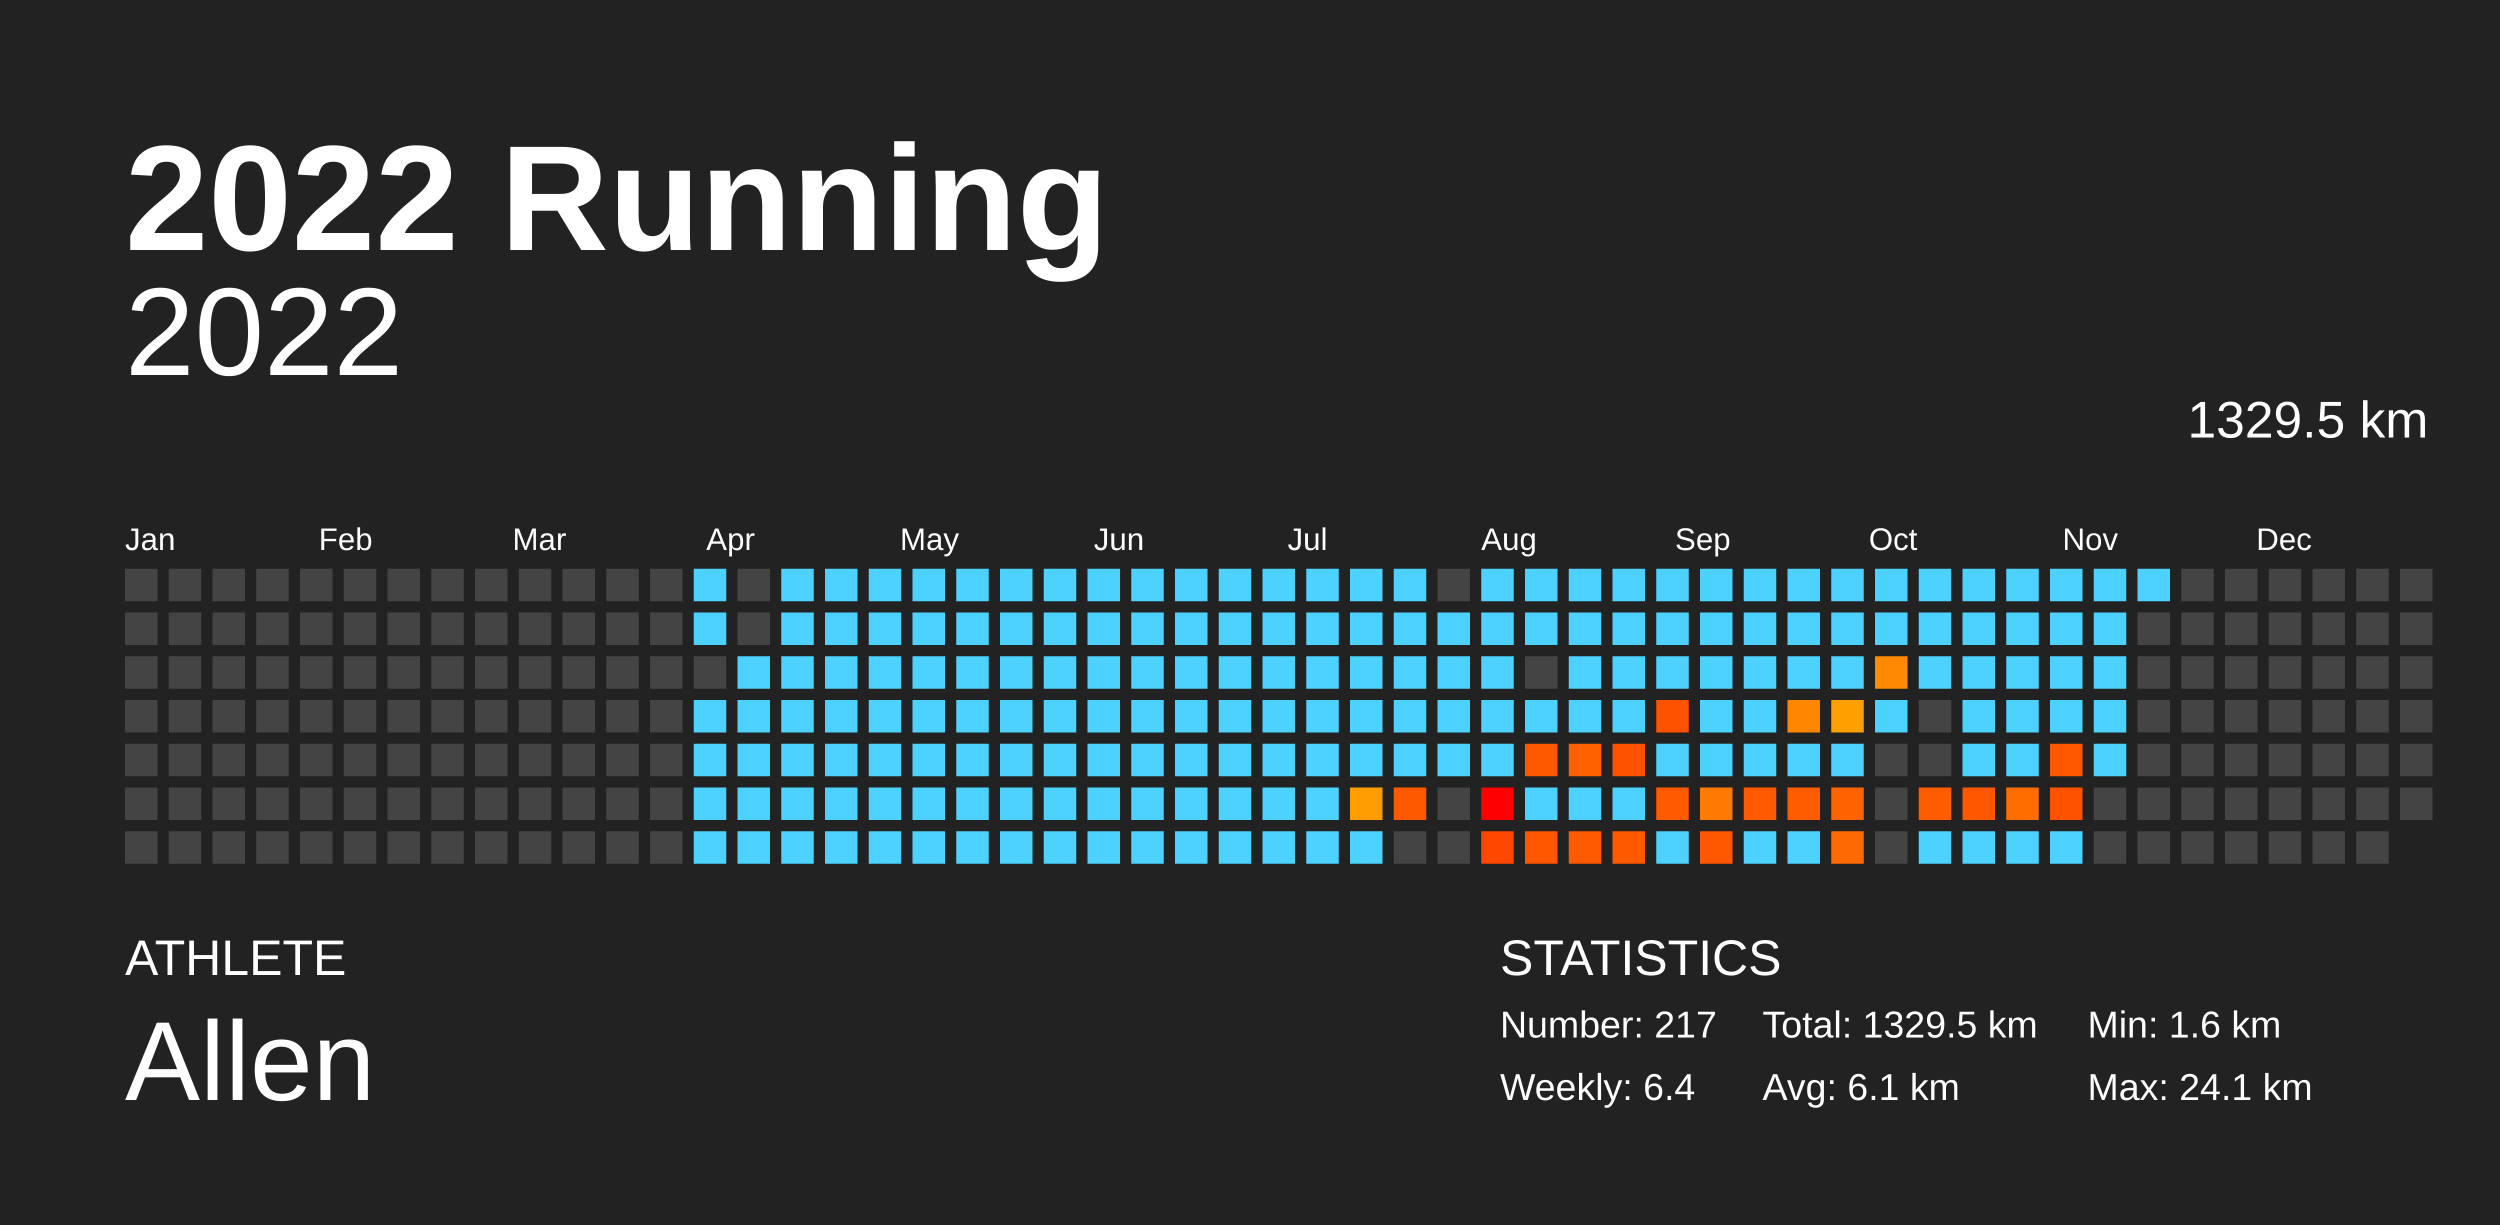
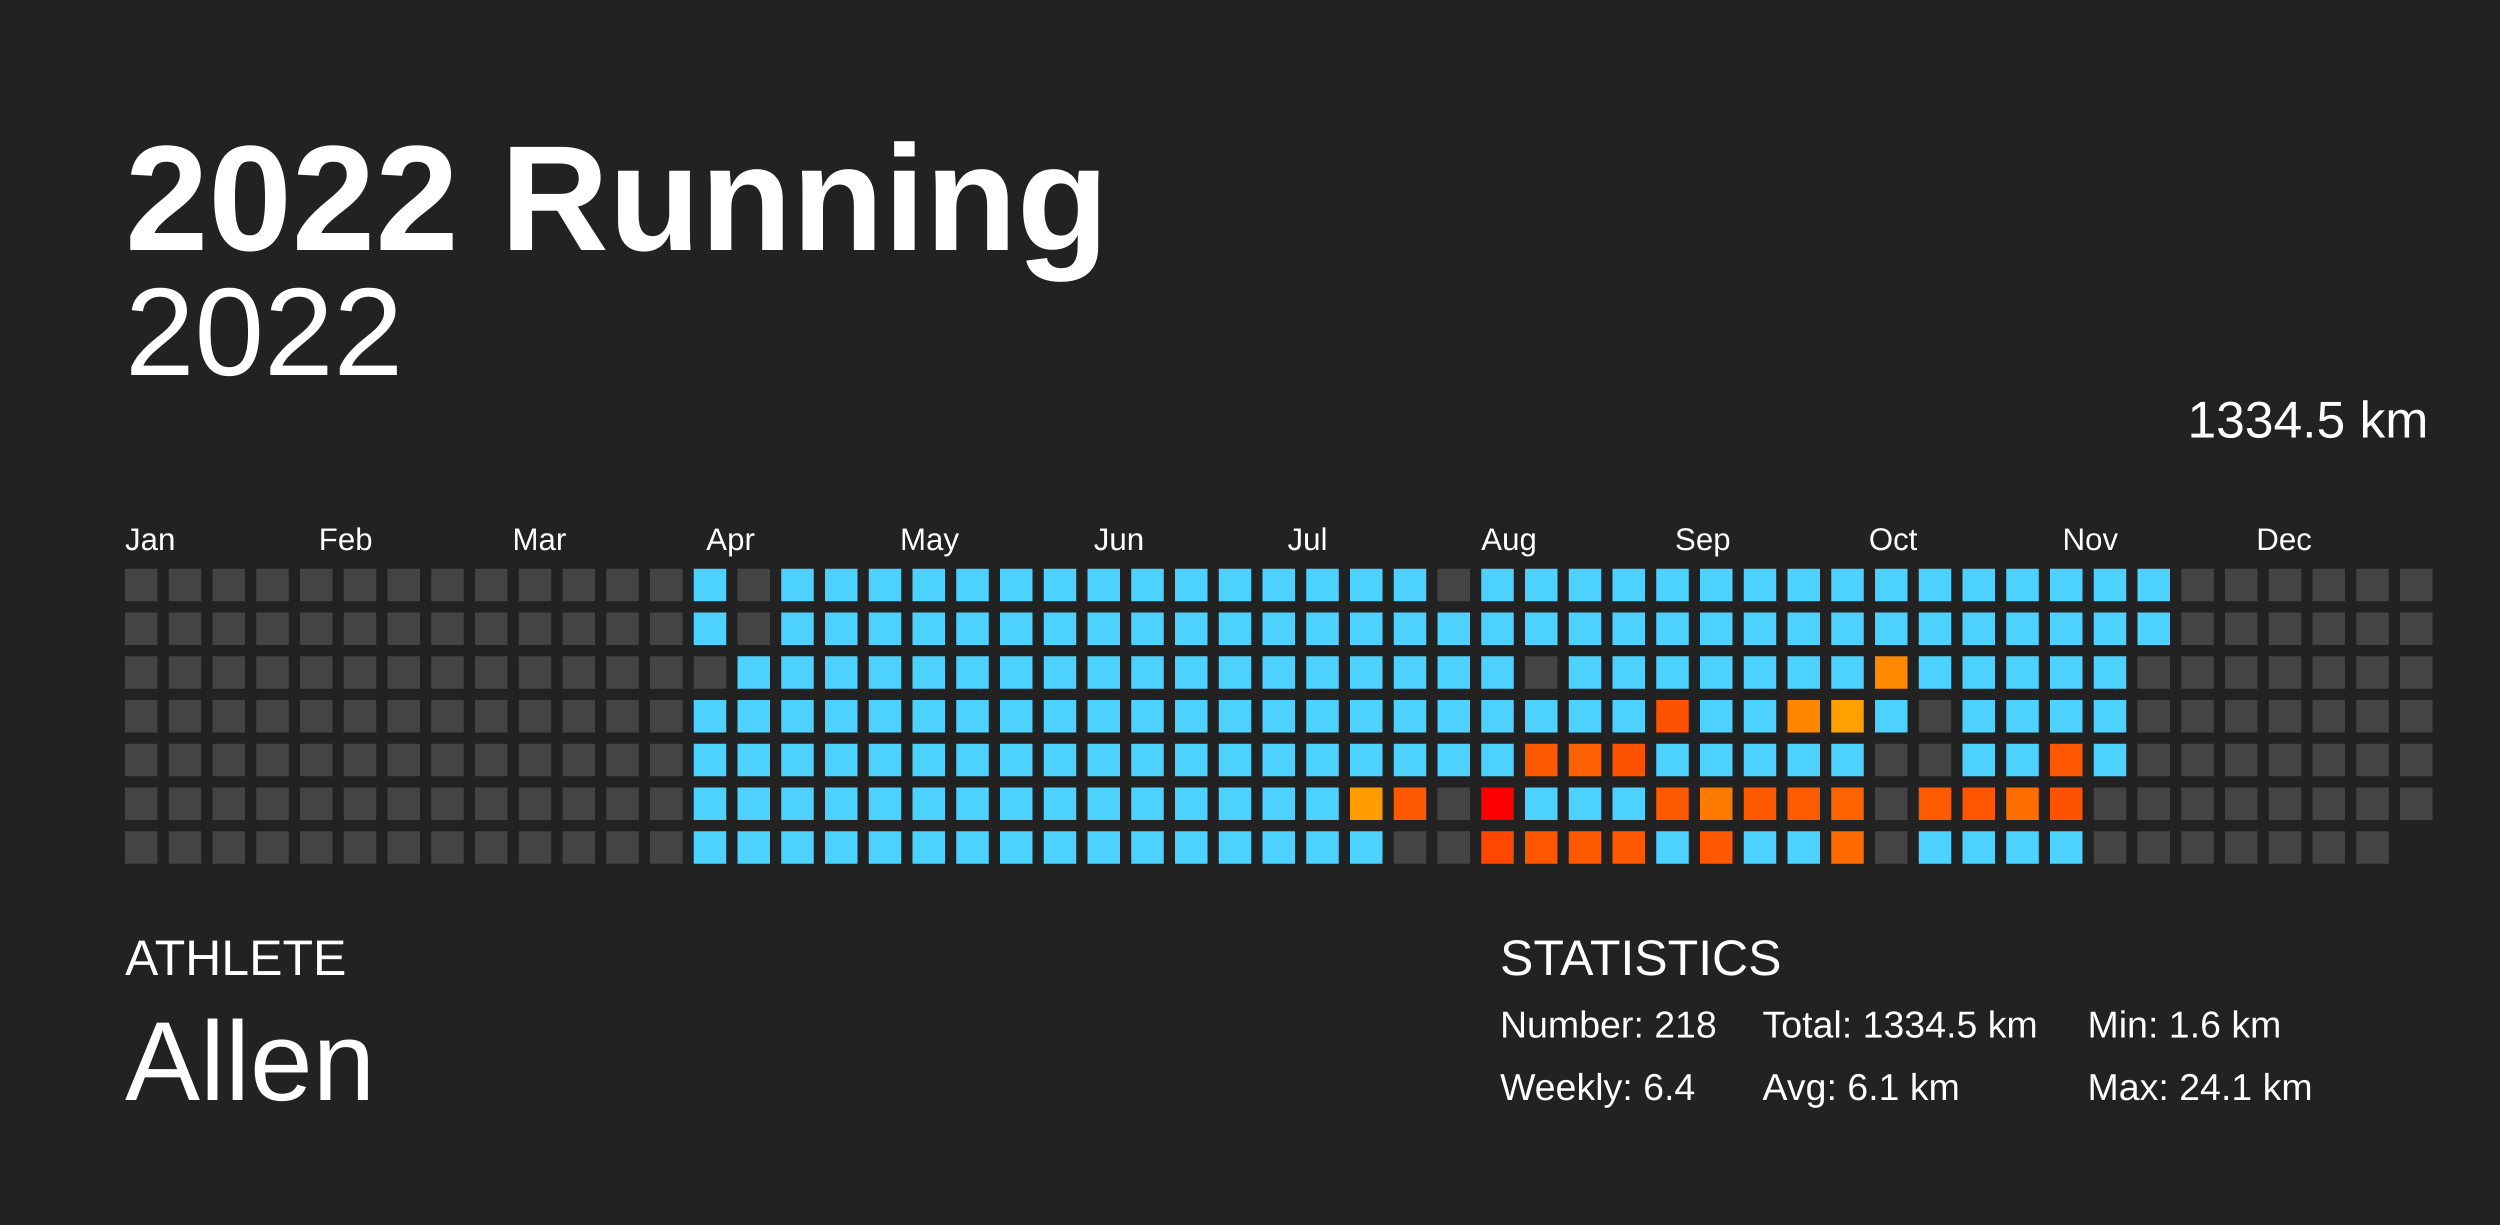
<svg xmlns="http://www.w3.org/2000/svg" baseProfile="full" height="98mm" version="1.1" viewBox="0,0,200,98" width="200mm">
  <defs />
  <rect fill="#222222" height="98" width="200" x="0" y="0" />
  <text fill="#FFFFFF" style="font-size:12px; font-family:Arial; font-weight:bold;" x="10" y="20">2022 Running</text>
  <text fill="#FFFFFF" style="font-size:4px; font-family:Arial" x="10" y="78">ATHLETE</text>
  <text fill="#FFFFFF" style="font-size:9px; font-family:Arial" x="10" y="88">Allen</text>
  <text fill="#FFFFFF" style="font-size:4px; font-family:Arial" x="120" y="78">STATISTICS</text>
-   <text fill="#FFFFFF" style="font-size:3px; font-family:Arial" x="120" y="83">Number: 217</text>
+   <text fill="#FFFFFF" style="font-size:3px; font-family:Arial" x="120" y="83">Number: 218</text>
  <text fill="#FFFFFF" style="font-size:3px; font-family:Arial" x="120" y="88">Weekly: 6.4</text>
-   <text fill="#FFFFFF" style="font-size:3px; font-family:Arial" x="141" y="83">Total: 1329.5 km</text>
+   <text fill="#FFFFFF" style="font-size:3px; font-family:Arial" x="141" y="83">Total: 1334.5 km</text>
  <text fill="#FFFFFF" style="font-size:3px; font-family:Arial" x="141" y="88">Avg: 6.1 km</text>
  <text fill="#FFFFFF" style="font-size:3px; font-family:Arial" x="167" y="83">Min: 1.6 km</text>
  <text fill="#FFFFFF" style="font-size:3px; font-family:Arial" x="167" y="88">Max: 24.1 km</text>
  <text alignment-baseline="hanging" fill="#FFFFFF" style="font-size:10.0px; font-family:Arial;" x="10" y="30">2022</text>
-   <text alignment-baseline="hanging" fill="#FFFFFF" style="font-size:4.125px; font-family:Arial;" x="175" y="35">1329.5 km</text>
+   <text alignment-baseline="hanging" fill="#FFFFFF" style="font-size:4.125px; font-family:Arial;" x="175" y="35">1334.5 km</text>
  <text fill="#FFFFFF" style="font-size:2.5px; font-family:Arial" x="10.0" y="44">Jan</text>
  <text fill="#FFFFFF" style="font-size:2.5px; font-family:Arial" x="25.5" y="44">Feb</text>
  <text fill="#FFFFFF" style="font-size:2.5px; font-family:Arial" x="41.0" y="44">Mar</text>
  <text fill="#FFFFFF" style="font-size:2.5px; font-family:Arial" x="56.5" y="44">Apr</text>
  <text fill="#FFFFFF" style="font-size:2.5px; font-family:Arial" x="72.0" y="44">May</text>
  <text fill="#FFFFFF" style="font-size:2.5px; font-family:Arial" x="87.5" y="44">Jun</text>
  <text fill="#FFFFFF" style="font-size:2.5px; font-family:Arial" x="103.0" y="44">Jul</text>
  <text fill="#FFFFFF" style="font-size:2.5px; font-family:Arial" x="118.5" y="44">Aug</text>
  <text fill="#FFFFFF" style="font-size:2.5px; font-family:Arial" x="134.0" y="44">Sep</text>
  <text fill="#FFFFFF" style="font-size:2.5px; font-family:Arial" x="149.5" y="44">Oct</text>
  <text fill="#FFFFFF" style="font-size:2.5px; font-family:Arial" x="165.0" y="44">Nov</text>
  <text fill="#FFFFFF" style="font-size:2.5px; font-family:Arial" x="180.5" y="44">Dec</text>
  <rect fill="#444444" height="2.6" width="2.6" x="10.0" y="45.5" />
  <rect fill="#444444" height="2.6" width="2.6" x="10.0" y="49.0" />
  <rect fill="#444444" height="2.6" width="2.6" x="10.0" y="52.5" />
  <rect fill="#444444" height="2.6" width="2.6" x="10.0" y="56.0" />
  <rect fill="#444444" height="2.6" width="2.6" x="10.0" y="59.5" />
  <rect fill="#444444" height="2.6" width="2.6" x="10.0" y="63.0" />
  <rect fill="#444444" height="2.6" width="2.6" x="10.0" y="66.5" />
  <rect fill="#444444" height="2.6" width="2.6" x="13.5" y="45.5" />
  <rect fill="#444444" height="2.6" width="2.6" x="13.5" y="49.0" />
  <rect fill="#444444" height="2.6" width="2.6" x="13.5" y="52.5" />
  <rect fill="#444444" height="2.6" width="2.6" x="13.5" y="56.0" />
  <rect fill="#444444" height="2.6" width="2.6" x="13.5" y="59.5" />
  <rect fill="#444444" height="2.6" width="2.6" x="13.5" y="63.0" />
  <rect fill="#444444" height="2.6" width="2.6" x="13.5" y="66.5" />
  <rect fill="#444444" height="2.6" width="2.6" x="17.0" y="45.5" />
  <rect fill="#444444" height="2.6" width="2.6" x="17.0" y="49.0" />
  <rect fill="#444444" height="2.6" width="2.6" x="17.0" y="52.5" />
  <rect fill="#444444" height="2.6" width="2.6" x="17.0" y="56.0" />
  <rect fill="#444444" height="2.6" width="2.6" x="17.0" y="59.5" />
  <rect fill="#444444" height="2.6" width="2.6" x="17.0" y="63.0" />
  <rect fill="#444444" height="2.6" width="2.6" x="17.0" y="66.5" />
  <rect fill="#444444" height="2.6" width="2.6" x="20.5" y="45.5" />
  <rect fill="#444444" height="2.6" width="2.6" x="20.5" y="49.0" />
  <rect fill="#444444" height="2.6" width="2.6" x="20.5" y="52.5" />
  <rect fill="#444444" height="2.6" width="2.6" x="20.5" y="56.0" />
  <rect fill="#444444" height="2.6" width="2.6" x="20.5" y="59.5" />
  <rect fill="#444444" height="2.6" width="2.6" x="20.5" y="63.0" />
  <rect fill="#444444" height="2.6" width="2.6" x="20.5" y="66.5" />
  <rect fill="#444444" height="2.6" width="2.6" x="24.0" y="45.5" />
  <rect fill="#444444" height="2.6" width="2.6" x="24.0" y="49.0" />
  <rect fill="#444444" height="2.6" width="2.6" x="24.0" y="52.5" />
  <rect fill="#444444" height="2.6" width="2.6" x="24.0" y="56.0" />
  <rect fill="#444444" height="2.6" width="2.6" x="24.0" y="59.5" />
  <rect fill="#444444" height="2.6" width="2.6" x="24.0" y="63.0" />
  <rect fill="#444444" height="2.6" width="2.6" x="24.0" y="66.5" />
  <rect fill="#444444" height="2.6" width="2.6" x="27.5" y="45.5" />
  <rect fill="#444444" height="2.6" width="2.6" x="27.5" y="49.0" />
  <rect fill="#444444" height="2.6" width="2.6" x="27.5" y="52.5" />
  <rect fill="#444444" height="2.6" width="2.6" x="27.5" y="56.0" />
  <rect fill="#444444" height="2.6" width="2.6" x="27.5" y="59.5" />
  <rect fill="#444444" height="2.6" width="2.6" x="27.5" y="63.0" />
  <rect fill="#444444" height="2.6" width="2.6" x="27.5" y="66.5" />
  <rect fill="#444444" height="2.6" width="2.6" x="31.0" y="45.5" />
  <rect fill="#444444" height="2.6" width="2.6" x="31.0" y="49.0" />
  <rect fill="#444444" height="2.6" width="2.6" x="31.0" y="52.5" />
  <rect fill="#444444" height="2.6" width="2.6" x="31.0" y="56.0" />
  <rect fill="#444444" height="2.6" width="2.6" x="31.0" y="59.5" />
  <rect fill="#444444" height="2.6" width="2.6" x="31.0" y="63.0" />
  <rect fill="#444444" height="2.6" width="2.6" x="31.0" y="66.5" />
  <rect fill="#444444" height="2.6" width="2.6" x="34.5" y="45.5" />
  <rect fill="#444444" height="2.6" width="2.6" x="34.5" y="49.0" />
  <rect fill="#444444" height="2.6" width="2.6" x="34.5" y="52.5" />
  <rect fill="#444444" height="2.6" width="2.6" x="34.5" y="56.0" />
  <rect fill="#444444" height="2.6" width="2.6" x="34.5" y="59.5" />
  <rect fill="#444444" height="2.6" width="2.6" x="34.5" y="63.0" />
  <rect fill="#444444" height="2.6" width="2.6" x="34.5" y="66.5" />
  <rect fill="#444444" height="2.6" width="2.6" x="38.0" y="45.5" />
  <rect fill="#444444" height="2.6" width="2.6" x="38.0" y="49.0" />
  <rect fill="#444444" height="2.6" width="2.6" x="38.0" y="52.5" />
  <rect fill="#444444" height="2.6" width="2.6" x="38.0" y="56.0" />
  <rect fill="#444444" height="2.6" width="2.6" x="38.0" y="59.5" />
  <rect fill="#444444" height="2.6" width="2.6" x="38.0" y="63.0" />
  <rect fill="#444444" height="2.6" width="2.6" x="38.0" y="66.5" />
  <rect fill="#444444" height="2.6" width="2.6" x="41.5" y="45.5" />
  <rect fill="#444444" height="2.6" width="2.6" x="41.5" y="49.0" />
  <rect fill="#444444" height="2.6" width="2.6" x="41.5" y="52.5" />
  <rect fill="#444444" height="2.6" width="2.6" x="41.5" y="56.0" />
  <rect fill="#444444" height="2.6" width="2.6" x="41.5" y="59.5" />
  <rect fill="#444444" height="2.6" width="2.6" x="41.5" y="63.0" />
  <rect fill="#444444" height="2.6" width="2.6" x="41.5" y="66.5" />
  <rect fill="#444444" height="2.6" width="2.6" x="45.0" y="45.5" />
  <rect fill="#444444" height="2.6" width="2.6" x="45.0" y="49.0" />
  <rect fill="#444444" height="2.6" width="2.6" x="45.0" y="52.5" />
  <rect fill="#444444" height="2.6" width="2.6" x="45.0" y="56.0" />
  <rect fill="#444444" height="2.6" width="2.6" x="45.0" y="59.5" />
  <rect fill="#444444" height="2.6" width="2.6" x="45.0" y="63.0" />
  <rect fill="#444444" height="2.6" width="2.6" x="45.0" y="66.5" />
  <rect fill="#444444" height="2.6" width="2.6" x="48.5" y="45.5" />
  <rect fill="#444444" height="2.6" width="2.6" x="48.5" y="49.0" />
  <rect fill="#444444" height="2.6" width="2.6" x="48.5" y="52.5" />
  <rect fill="#444444" height="2.6" width="2.6" x="48.5" y="56.0" />
  <rect fill="#444444" height="2.6" width="2.6" x="48.5" y="59.5" />
  <rect fill="#444444" height="2.6" width="2.6" x="48.5" y="63.0" />
  <rect fill="#444444" height="2.6" width="2.6" x="48.5" y="66.5" />
  <rect fill="#444444" height="2.6" width="2.6" x="52.0" y="45.5" />
  <rect fill="#444444" height="2.6" width="2.6" x="52.0" y="49.0" />
  <rect fill="#444444" height="2.6" width="2.6" x="52.0" y="52.5" />
  <rect fill="#444444" height="2.6" width="2.6" x="52.0" y="56.0" />
  <rect fill="#444444" height="2.6" width="2.6" x="52.0" y="59.5" />
  <rect fill="#444444" height="2.6" width="2.6" x="52.0" y="63.0" />
  <rect fill="#444444" height="2.6" width="2.6" x="52.0" y="66.5" />
  <rect fill="#4dd2ff" height="2.6" width="2.6" x="55.5" y="45.5" />
  <rect fill="#4dd2ff" height="2.6" width="2.6" x="55.5" y="49.0" />
  <rect fill="#444444" height="2.6" width="2.6" x="55.5" y="52.5" />
  <rect fill="#4dd2ff" height="2.6" width="2.6" x="55.5" y="56.0" />
  <rect fill="#4dd2ff" height="2.6" width="2.6" x="55.5" y="59.5" />
  <rect fill="#4dd2ff" height="2.6" width="2.6" x="55.5" y="63.0" />
  <rect fill="#4dd2ff" height="2.6" width="2.6" x="55.5" y="66.5" />
  <rect fill="#444444" height="2.6" width="2.6" x="59.0" y="45.5" />
  <rect fill="#444444" height="2.6" width="2.6" x="59.0" y="49.0" />
  <rect fill="#4dd2ff" height="2.6" width="2.6" x="59.0" y="52.5" />
  <rect fill="#4dd2ff" height="2.6" width="2.6" x="59.0" y="56.0" />
  <rect fill="#4dd2ff" height="2.6" width="2.6" x="59.0" y="59.5" />
  <rect fill="#4dd2ff" height="2.6" width="2.6" x="59.0" y="63.0" />
  <rect fill="#4dd2ff" height="2.6" width="2.6" x="59.0" y="66.5" />
  <rect fill="#4dd2ff" height="2.6" width="2.6" x="62.5" y="45.5" />
  <rect fill="#4dd2ff" height="2.6" width="2.6" x="62.5" y="49.0" />
  <rect fill="#4dd2ff" height="2.6" width="2.6" x="62.5" y="52.5" />
  <rect fill="#4dd2ff" height="2.6" width="2.6" x="62.5" y="56.0" />
  <rect fill="#4dd2ff" height="2.6" width="2.6" x="62.5" y="59.5" />
  <rect fill="#4dd2ff" height="2.6" width="2.6" x="62.5" y="63.0" />
  <rect fill="#4dd2ff" height="2.6" width="2.6" x="62.5" y="66.5" />
  <rect fill="#4dd2ff" height="2.6" width="2.6" x="66.0" y="45.5" />
  <rect fill="#4dd2ff" height="2.6" width="2.6" x="66.0" y="49.0" />
  <rect fill="#4dd2ff" height="2.6" width="2.6" x="66.0" y="52.5" />
  <rect fill="#4dd2ff" height="2.6" width="2.6" x="66.0" y="56.0" />
  <rect fill="#4dd2ff" height="2.6" width="2.6" x="66.0" y="59.5" />
  <rect fill="#4dd2ff" height="2.6" width="2.6" x="66.0" y="63.0" />
  <rect fill="#4dd2ff" height="2.6" width="2.6" x="66.0" y="66.5" />
  <rect fill="#4dd2ff" height="2.6" width="2.6" x="69.5" y="45.5" />
  <rect fill="#4dd2ff" height="2.6" width="2.6" x="69.5" y="49.0" />
  <rect fill="#4dd2ff" height="2.6" width="2.6" x="69.5" y="52.5" />
  <rect fill="#4dd2ff" height="2.6" width="2.6" x="69.5" y="56.0" />
  <rect fill="#4dd2ff" height="2.6" width="2.6" x="69.5" y="59.5" />
  <rect fill="#4dd2ff" height="2.6" width="2.6" x="69.5" y="63.0" />
  <rect fill="#4dd2ff" height="2.6" width="2.6" x="69.5" y="66.5" />
  <rect fill="#4dd2ff" height="2.6" width="2.6" x="73.0" y="45.5" />
  <rect fill="#4dd2ff" height="2.6" width="2.6" x="73.0" y="49.0" />
  <rect fill="#4dd2ff" height="2.6" width="2.6" x="73.0" y="52.5" />
  <rect fill="#4dd2ff" height="2.6" width="2.6" x="73.0" y="56.0" />
  <rect fill="#4dd2ff" height="2.6" width="2.6" x="73.0" y="59.5" />
  <rect fill="#4dd2ff" height="2.6" width="2.6" x="73.0" y="63.0" />
  <rect fill="#4dd2ff" height="2.6" width="2.6" x="73.0" y="66.5" />
  <rect fill="#4dd2ff" height="2.6" width="2.6" x="76.5" y="45.5" />
  <rect fill="#4dd2ff" height="2.6" width="2.6" x="76.5" y="49.0" />
  <rect fill="#4dd2ff" height="2.6" width="2.6" x="76.5" y="52.5" />
  <rect fill="#4dd2ff" height="2.6" width="2.6" x="76.5" y="56.0" />
  <rect fill="#4dd2ff" height="2.6" width="2.6" x="76.5" y="59.5" />
  <rect fill="#4dd2ff" height="2.6" width="2.6" x="76.5" y="63.0" />
  <rect fill="#4dd2ff" height="2.6" width="2.6" x="76.5" y="66.5" />
  <rect fill="#4dd2ff" height="2.6" width="2.6" x="80.0" y="45.5" />
  <rect fill="#4dd2ff" height="2.6" width="2.6" x="80.0" y="49.0" />
  <rect fill="#4dd2ff" height="2.6" width="2.6" x="80.0" y="52.5" />
  <rect fill="#4dd2ff" height="2.6" width="2.6" x="80.0" y="56.0" />
  <rect fill="#4dd2ff" height="2.6" width="2.6" x="80.0" y="59.5" />
  <rect fill="#4dd2ff" height="2.6" width="2.6" x="80.0" y="63.0" />
  <rect fill="#4dd2ff" height="2.6" width="2.6" x="80.0" y="66.5" />
  <rect fill="#4dd2ff" height="2.6" width="2.6" x="83.5" y="45.5" />
  <rect fill="#4dd2ff" height="2.6" width="2.6" x="83.5" y="49.0" />
  <rect fill="#4dd2ff" height="2.6" width="2.6" x="83.5" y="52.5" />
  <rect fill="#4dd2ff" height="2.6" width="2.6" x="83.5" y="56.0" />
  <rect fill="#4dd2ff" height="2.6" width="2.6" x="83.5" y="59.5" />
  <rect fill="#4dd2ff" height="2.6" width="2.6" x="83.5" y="63.0" />
  <rect fill="#4dd2ff" height="2.6" width="2.6" x="83.5" y="66.5" />
  <rect fill="#4dd2ff" height="2.6" width="2.6" x="87.0" y="45.5" />
  <rect fill="#4dd2ff" height="2.6" width="2.6" x="87.0" y="49.0" />
  <rect fill="#4dd2ff" height="2.6" width="2.6" x="87.0" y="52.5" />
  <rect fill="#4dd2ff" height="2.6" width="2.6" x="87.0" y="56.0" />
  <rect fill="#4dd2ff" height="2.6" width="2.6" x="87.0" y="59.5" />
  <rect fill="#4dd2ff" height="2.6" width="2.6" x="87.0" y="63.0" />
  <rect fill="#4dd2ff" height="2.6" width="2.6" x="87.0" y="66.5" />
  <rect fill="#4dd2ff" height="2.6" width="2.6" x="90.5" y="45.5" />
  <rect fill="#4dd2ff" height="2.6" width="2.6" x="90.5" y="49.0" />
  <rect fill="#4dd2ff" height="2.6" width="2.6" x="90.5" y="52.5" />
  <rect fill="#4dd2ff" height="2.6" width="2.6" x="90.5" y="56.0" />
  <rect fill="#4dd2ff" height="2.6" width="2.6" x="90.5" y="59.5" />
  <rect fill="#4dd2ff" height="2.6" width="2.6" x="90.5" y="63.0" />
  <rect fill="#4dd2ff" height="2.6" width="2.6" x="90.5" y="66.5" />
  <rect fill="#4dd2ff" height="2.6" width="2.6" x="94.0" y="45.5" />
  <rect fill="#4dd2ff" height="2.6" width="2.6" x="94.0" y="49.0" />
  <rect fill="#4dd2ff" height="2.6" width="2.6" x="94.0" y="52.5" />
  <rect fill="#4dd2ff" height="2.6" width="2.6" x="94.0" y="56.0" />
  <rect fill="#4dd2ff" height="2.6" width="2.6" x="94.0" y="59.5" />
  <rect fill="#4dd2ff" height="2.6" width="2.6" x="94.0" y="63.0" />
  <rect fill="#4dd2ff" height="2.6" width="2.6" x="94.0" y="66.5" />
  <rect fill="#4dd2ff" height="2.6" width="2.6" x="97.5" y="45.5" />
  <rect fill="#4dd2ff" height="2.6" width="2.6" x="97.5" y="49.0" />
  <rect fill="#4dd2ff" height="2.6" width="2.6" x="97.5" y="52.5" />
  <rect fill="#4dd2ff" height="2.6" width="2.6" x="97.5" y="56.0" />
  <rect fill="#4dd2ff" height="2.6" width="2.6" x="97.5" y="59.5" />
  <rect fill="#4dd2ff" height="2.6" width="2.6" x="97.5" y="63.0" />
  <rect fill="#4dd2ff" height="2.6" width="2.6" x="97.5" y="66.5" />
  <rect fill="#4dd2ff" height="2.6" width="2.6" x="101.0" y="45.5" />
  <rect fill="#4dd2ff" height="2.6" width="2.6" x="101.0" y="49.0" />
  <rect fill="#4dd2ff" height="2.6" width="2.6" x="101.0" y="52.5" />
  <rect fill="#4dd2ff" height="2.6" width="2.6" x="101.0" y="56.0" />
  <rect fill="#4dd2ff" height="2.6" width="2.6" x="101.0" y="59.5" />
  <rect fill="#4dd2ff" height="2.6" width="2.6" x="101.0" y="63.0" />
  <rect fill="#4dd2ff" height="2.6" width="2.6" x="101.0" y="66.5" />
  <rect fill="#4dd2ff" height="2.6" width="2.6" x="104.5" y="45.5" />
  <rect fill="#4dd2ff" height="2.6" width="2.6" x="104.5" y="49.0" />
  <rect fill="#4dd2ff" height="2.6" width="2.6" x="104.5" y="52.5" />
  <rect fill="#4dd2ff" height="2.6" width="2.6" x="104.5" y="56.0" />
  <rect fill="#4dd2ff" height="2.6" width="2.6" x="104.5" y="59.5" />
  <rect fill="#4dd2ff" height="2.6" width="2.6" x="104.5" y="63.0" />
  <rect fill="#4dd2ff" height="2.6" width="2.6" x="104.5" y="66.5" />
  <rect fill="#4dd2ff" height="2.6" width="2.6" x="108.0" y="45.5" />
  <rect fill="#4dd2ff" height="2.6" width="2.6" x="108.0" y="49.0" />
  <rect fill="#4dd2ff" height="2.6" width="2.6" x="108.0" y="52.5" />
  <rect fill="#4dd2ff" height="2.6" width="2.6" x="108.0" y="56.0" />
  <rect fill="#4dd2ff" height="2.6" width="2.6" x="108.0" y="59.5" />
  <rect fill="#ff9d00" height="2.6" width="2.6" x="108.0" y="63.0" />
  <rect fill="#4dd2ff" height="2.6" width="2.6" x="108.0" y="66.5" />
  <rect fill="#4dd2ff" height="2.6" width="2.6" x="111.5" y="45.5" />
  <rect fill="#4dd2ff" height="2.6" width="2.6" x="111.5" y="49.0" />
  <rect fill="#4dd2ff" height="2.6" width="2.6" x="111.5" y="52.5" />
  <rect fill="#4dd2ff" height="2.6" width="2.6" x="111.5" y="56.0" />
  <rect fill="#4dd2ff" height="2.6" width="2.6" x="111.5" y="59.5" />
  <rect fill="#ff5900" height="2.6" width="2.6" x="111.5" y="63.0" />
  <rect fill="#444444" height="2.6" width="2.6" x="111.5" y="66.5" />
  <rect fill="#444444" height="2.6" width="2.6" x="115.0" y="45.5" />
  <rect fill="#4dd2ff" height="2.6" width="2.6" x="115.0" y="49.0" />
  <rect fill="#4dd2ff" height="2.6" width="2.6" x="115.0" y="52.5" />
  <rect fill="#4dd2ff" height="2.6" width="2.6" x="115.0" y="56.0" />
  <rect fill="#4dd2ff" height="2.6" width="2.6" x="115.0" y="59.5" />
  <rect fill="#444444" height="2.6" width="2.6" x="115.0" y="63.0" />
  <rect fill="#444444" height="2.6" width="2.6" x="115.0" y="66.5" />
  <rect fill="#4dd2ff" height="2.6" width="2.6" x="118.5" y="45.5" />
  <rect fill="#4dd2ff" height="2.6" width="2.6" x="118.5" y="49.0" />
  <rect fill="#4dd2ff" height="2.6" width="2.6" x="118.5" y="52.5" />
  <rect fill="#4dd2ff" height="2.6" width="2.6" x="118.5" y="56.0" />
  <rect fill="#4dd2ff" height="2.6" width="2.6" x="118.5" y="59.5" />
  <rect fill="red" height="2.6" width="2.6" x="118.5" y="63.0" />
  <rect fill="#ff4700" height="2.6" width="2.6" x="118.5" y="66.5" />
  <rect fill="#4dd2ff" height="2.6" width="2.6" x="122.0" y="45.5" />
  <rect fill="#4dd2ff" height="2.6" width="2.6" x="122.0" y="49.0" />
  <rect fill="#444444" height="2.6" width="2.6" x="122.0" y="52.5" />
  <rect fill="#4dd2ff" height="2.6" width="2.6" x="122.0" y="56.0" />
  <rect fill="#ff5900" height="2.6" width="2.6" x="122.0" y="59.5" />
  <rect fill="#4dd2ff" height="2.6" width="2.6" x="122.0" y="63.0" />
  <rect fill="#ff5700" height="2.6" width="2.6" x="122.0" y="66.5" />
  <rect fill="#4dd2ff" height="2.6" width="2.6" x="125.5" y="45.5" />
  <rect fill="#4dd2ff" height="2.6" width="2.6" x="125.5" y="49.0" />
  <rect fill="#4dd2ff" height="2.6" width="2.6" x="125.5" y="52.5" />
  <rect fill="#4dd2ff" height="2.6" width="2.6" x="125.5" y="56.0" />
  <rect fill="#ff6100" height="2.6" width="2.6" x="125.5" y="59.5" />
  <rect fill="#4dd2ff" height="2.6" width="2.6" x="125.5" y="63.0" />
  <rect fill="#ff5a00" height="2.6" width="2.6" x="125.5" y="66.5" />
  <rect fill="#4dd2ff" height="2.6" width="2.6" x="129.0" y="45.5" />
  <rect fill="#4dd2ff" height="2.6" width="2.6" x="129.0" y="49.0" />
  <rect fill="#4dd2ff" height="2.6" width="2.6" x="129.0" y="52.5" />
  <rect fill="#4dd2ff" height="2.6" width="2.6" x="129.0" y="56.0" />
  <rect fill="#ff5200" height="2.6" width="2.6" x="129.0" y="59.5" />
  <rect fill="#4dd2ff" height="2.6" width="2.6" x="129.0" y="63.0" />
  <rect fill="#ff5900" height="2.6" width="2.6" x="129.0" y="66.5" />
  <rect fill="#4dd2ff" height="2.6" width="2.6" x="132.5" y="45.5" />
  <rect fill="#4dd2ff" height="2.6" width="2.6" x="132.5" y="49.0" />
  <rect fill="#4dd2ff" height="2.6" width="2.6" x="132.5" y="52.5" />
  <rect fill="#ff5200" height="2.6" width="2.6" x="132.5" y="56.0" />
  <rect fill="#4dd2ff" height="2.6" width="2.6" x="132.5" y="59.5" />
  <rect fill="#ff5a00" height="2.6" width="2.6" x="132.5" y="63.0" />
  <rect fill="#4dd2ff" height="2.6" width="2.6" x="132.5" y="66.5" />
  <rect fill="#4dd2ff" height="2.6" width="2.6" x="136.0" y="45.5" />
  <rect fill="#4dd2ff" height="2.6" width="2.6" x="136.0" y="49.0" />
  <rect fill="#4dd2ff" height="2.6" width="2.6" x="136.0" y="52.5" />
  <rect fill="#4dd2ff" height="2.6" width="2.6" x="136.0" y="56.0" />
  <rect fill="#4dd2ff" height="2.6" width="2.6" x="136.0" y="59.5" />
  <rect fill="#ff7a00" height="2.6" width="2.6" x="136.0" y="63.0" />
  <rect fill="#ff5800" height="2.6" width="2.6" x="136.0" y="66.5" />
  <rect fill="#4dd2ff" height="2.6" width="2.6" x="139.5" y="45.5" />
  <rect fill="#4dd2ff" height="2.6" width="2.6" x="139.5" y="49.0" />
  <rect fill="#4dd2ff" height="2.6" width="2.6" x="139.5" y="52.5" />
  <rect fill="#4dd2ff" height="2.6" width="2.6" x="139.5" y="56.0" />
  <rect fill="#4dd2ff" height="2.6" width="2.6" x="139.5" y="59.5" />
  <rect fill="#ff5a00" height="2.6" width="2.6" x="139.5" y="63.0" />
  <rect fill="#4dd2ff" height="2.6" width="2.6" x="139.5" y="66.5" />
  <rect fill="#4dd2ff" height="2.6" width="2.6" x="143.0" y="45.5" />
  <rect fill="#4dd2ff" height="2.6" width="2.6" x="143.0" y="49.0" />
  <rect fill="#4dd2ff" height="2.6" width="2.6" x="143.0" y="52.5" />
  <rect fill="#ff8700" height="2.6" width="2.6" x="143.0" y="56.0" />
  <rect fill="#4dd2ff" height="2.6" width="2.6" x="143.0" y="59.5" />
  <rect fill="#ff5c00" height="2.6" width="2.6" x="143.0" y="63.0" />
  <rect fill="#4dd2ff" height="2.6" width="2.6" x="143.0" y="66.5" />
  <rect fill="#4dd2ff" height="2.6" width="2.6" x="146.5" y="45.5" />
  <rect fill="#4dd2ff" height="2.6" width="2.6" x="146.5" y="49.0" />
  <rect fill="#4dd2ff" height="2.6" width="2.6" x="146.5" y="52.5" />
  <rect fill="#ff9f00" height="2.6" width="2.6" x="146.5" y="56.0" />
  <rect fill="#4dd2ff" height="2.6" width="2.6" x="146.5" y="59.5" />
  <rect fill="#ff6300" height="2.6" width="2.6" x="146.5" y="63.0" />
  <rect fill="#ff6a00" height="2.6" width="2.6" x="146.5" y="66.5" />
  <rect fill="#4dd2ff" height="2.6" width="2.6" x="150.0" y="45.5" />
  <rect fill="#4dd2ff" height="2.6" width="2.6" x="150.0" y="49.0" />
  <rect fill="#ff8900" height="2.6" width="2.6" x="150.0" y="52.5" />
  <rect fill="#4dd2ff" height="2.6" width="2.6" x="150.0" y="56.0" />
  <rect fill="#444444" height="2.6" width="2.6" x="150.0" y="59.5" />
  <rect fill="#444444" height="2.6" width="2.6" x="150.0" y="63.0" />
  <rect fill="#444444" height="2.6" width="2.6" x="150.0" y="66.5" />
  <rect fill="#4dd2ff" height="2.6" width="2.6" x="153.5" y="45.5" />
  <rect fill="#4dd2ff" height="2.6" width="2.6" x="153.5" y="49.0" />
  <rect fill="#4dd2ff" height="2.6" width="2.6" x="153.5" y="52.5" />
  <rect fill="#444444" height="2.6" width="2.6" x="153.5" y="56.0" />
  <rect fill="#444444" height="2.6" width="2.6" x="153.5" y="59.5" />
  <rect fill="#ff5c00" height="2.6" width="2.6" x="153.5" y="63.0" />
  <rect fill="#4dd2ff" height="2.6" width="2.6" x="153.5" y="66.5" />
  <rect fill="#4dd2ff" height="2.6" width="2.6" x="157.0" y="45.5" />
  <rect fill="#4dd2ff" height="2.6" width="2.6" x="157.0" y="49.0" />
  <rect fill="#4dd2ff" height="2.6" width="2.6" x="157.0" y="52.5" />
  <rect fill="#4dd2ff" height="2.6" width="2.6" x="157.0" y="56.0" />
  <rect fill="#4dd2ff" height="2.6" width="2.6" x="157.0" y="59.5" />
  <rect fill="#ff5600" height="2.6" width="2.6" x="157.0" y="63.0" />
  <rect fill="#4dd2ff" height="2.6" width="2.6" x="157.0" y="66.5" />
  <rect fill="#4dd2ff" height="2.6" width="2.6" x="160.5" y="45.5" />
  <rect fill="#4dd2ff" height="2.6" width="2.6" x="160.5" y="49.0" />
  <rect fill="#4dd2ff" height="2.6" width="2.6" x="160.5" y="52.5" />
  <rect fill="#4dd2ff" height="2.6" width="2.6" x="160.5" y="56.0" />
  <rect fill="#4dd2ff" height="2.6" width="2.6" x="160.5" y="59.5" />
  <rect fill="#ff6c00" height="2.6" width="2.6" x="160.5" y="63.0" />
  <rect fill="#4dd2ff" height="2.6" width="2.6" x="160.5" y="66.5" />
  <rect fill="#4dd2ff" height="2.6" width="2.6" x="164.0" y="45.5" />
  <rect fill="#4dd2ff" height="2.6" width="2.6" x="164.0" y="49.0" />
  <rect fill="#4dd2ff" height="2.6" width="2.6" x="164.0" y="52.5" />
  <rect fill="#4dd2ff" height="2.6" width="2.6" x="164.0" y="56.0" />
  <rect fill="#ff5800" height="2.6" width="2.6" x="164.0" y="59.5" />
  <rect fill="#ff5200" height="2.6" width="2.6" x="164.0" y="63.0" />
  <rect fill="#4dd2ff" height="2.6" width="2.6" x="164.0" y="66.5" />
  <rect fill="#4dd2ff" height="2.6" width="2.6" x="167.5" y="45.5" />
  <rect fill="#4dd2ff" height="2.6" width="2.6" x="167.5" y="49.0" />
  <rect fill="#4dd2ff" height="2.6" width="2.6" x="167.5" y="52.5" />
  <rect fill="#4dd2ff" height="2.6" width="2.6" x="167.5" y="56.0" />
  <rect fill="#4dd2ff" height="2.6" width="2.6" x="167.5" y="59.5" />
  <rect fill="#444444" height="2.6" width="2.6" x="167.5" y="63.0" />
  <rect fill="#444444" height="2.6" width="2.6" x="167.5" y="66.5" />
  <rect fill="#4dd2ff" height="2.6" width="2.6" x="171.0" y="45.5" />
-   <rect fill="#444444" height="2.6" width="2.6" x="171.0" y="49.0" />
+   <rect fill="#4dd2ff" height="2.6" width="2.6" x="171.0" y="49.0" />
  <rect fill="#444444" height="2.6" width="2.6" x="171.0" y="52.5" />
  <rect fill="#444444" height="2.6" width="2.6" x="171.0" y="56.0" />
  <rect fill="#444444" height="2.6" width="2.6" x="171.0" y="59.5" />
  <rect fill="#444444" height="2.6" width="2.6" x="171.0" y="63.0" />
  <rect fill="#444444" height="2.6" width="2.6" x="171.0" y="66.5" />
  <rect fill="#444444" height="2.6" width="2.6" x="174.5" y="45.5" />
  <rect fill="#444444" height="2.6" width="2.6" x="174.5" y="49.0" />
  <rect fill="#444444" height="2.6" width="2.6" x="174.5" y="52.5" />
  <rect fill="#444444" height="2.6" width="2.6" x="174.5" y="56.0" />
  <rect fill="#444444" height="2.6" width="2.6" x="174.5" y="59.5" />
  <rect fill="#444444" height="2.6" width="2.6" x="174.5" y="63.0" />
  <rect fill="#444444" height="2.6" width="2.6" x="174.5" y="66.5" />
  <rect fill="#444444" height="2.6" width="2.6" x="178.0" y="45.5" />
  <rect fill="#444444" height="2.6" width="2.6" x="178.0" y="49.0" />
  <rect fill="#444444" height="2.6" width="2.6" x="178.0" y="52.5" />
  <rect fill="#444444" height="2.6" width="2.6" x="178.0" y="56.0" />
  <rect fill="#444444" height="2.6" width="2.6" x="178.0" y="59.5" />
  <rect fill="#444444" height="2.6" width="2.6" x="178.0" y="63.0" />
  <rect fill="#444444" height="2.6" width="2.6" x="178.0" y="66.5" />
  <rect fill="#444444" height="2.6" width="2.6" x="181.5" y="45.5" />
  <rect fill="#444444" height="2.6" width="2.6" x="181.5" y="49.0" />
  <rect fill="#444444" height="2.6" width="2.6" x="181.5" y="52.5" />
  <rect fill="#444444" height="2.6" width="2.6" x="181.5" y="56.0" />
  <rect fill="#444444" height="2.6" width="2.6" x="181.5" y="59.5" />
  <rect fill="#444444" height="2.6" width="2.6" x="181.5" y="63.0" />
  <rect fill="#444444" height="2.6" width="2.6" x="181.5" y="66.5" />
  <rect fill="#444444" height="2.6" width="2.6" x="185.0" y="45.5" />
  <rect fill="#444444" height="2.6" width="2.6" x="185.0" y="49.0" />
  <rect fill="#444444" height="2.6" width="2.6" x="185.0" y="52.5" />
  <rect fill="#444444" height="2.6" width="2.6" x="185.0" y="56.0" />
  <rect fill="#444444" height="2.6" width="2.6" x="185.0" y="59.5" />
  <rect fill="#444444" height="2.6" width="2.6" x="185.0" y="63.0" />
  <rect fill="#444444" height="2.6" width="2.6" x="185.0" y="66.5" />
  <rect fill="#444444" height="2.6" width="2.6" x="188.5" y="45.5" />
  <rect fill="#444444" height="2.6" width="2.6" x="188.5" y="49.0" />
  <rect fill="#444444" height="2.6" width="2.6" x="188.5" y="52.5" />
  <rect fill="#444444" height="2.6" width="2.6" x="188.5" y="56.0" />
  <rect fill="#444444" height="2.6" width="2.6" x="188.5" y="59.5" />
  <rect fill="#444444" height="2.6" width="2.6" x="188.5" y="63.0" />
  <rect fill="#444444" height="2.6" width="2.6" x="188.5" y="66.5" />
  <rect fill="#444444" height="2.6" width="2.6" x="192.0" y="45.5" />
  <rect fill="#444444" height="2.6" width="2.6" x="192.0" y="49.0" />
  <rect fill="#444444" height="2.6" width="2.6" x="192.0" y="52.5" />
  <rect fill="#444444" height="2.6" width="2.6" x="192.0" y="56.0" />
  <rect fill="#444444" height="2.6" width="2.6" x="192.0" y="59.5" />
  <rect fill="#444444" height="2.6" width="2.6" x="192.0" y="63.0" />
</svg>
